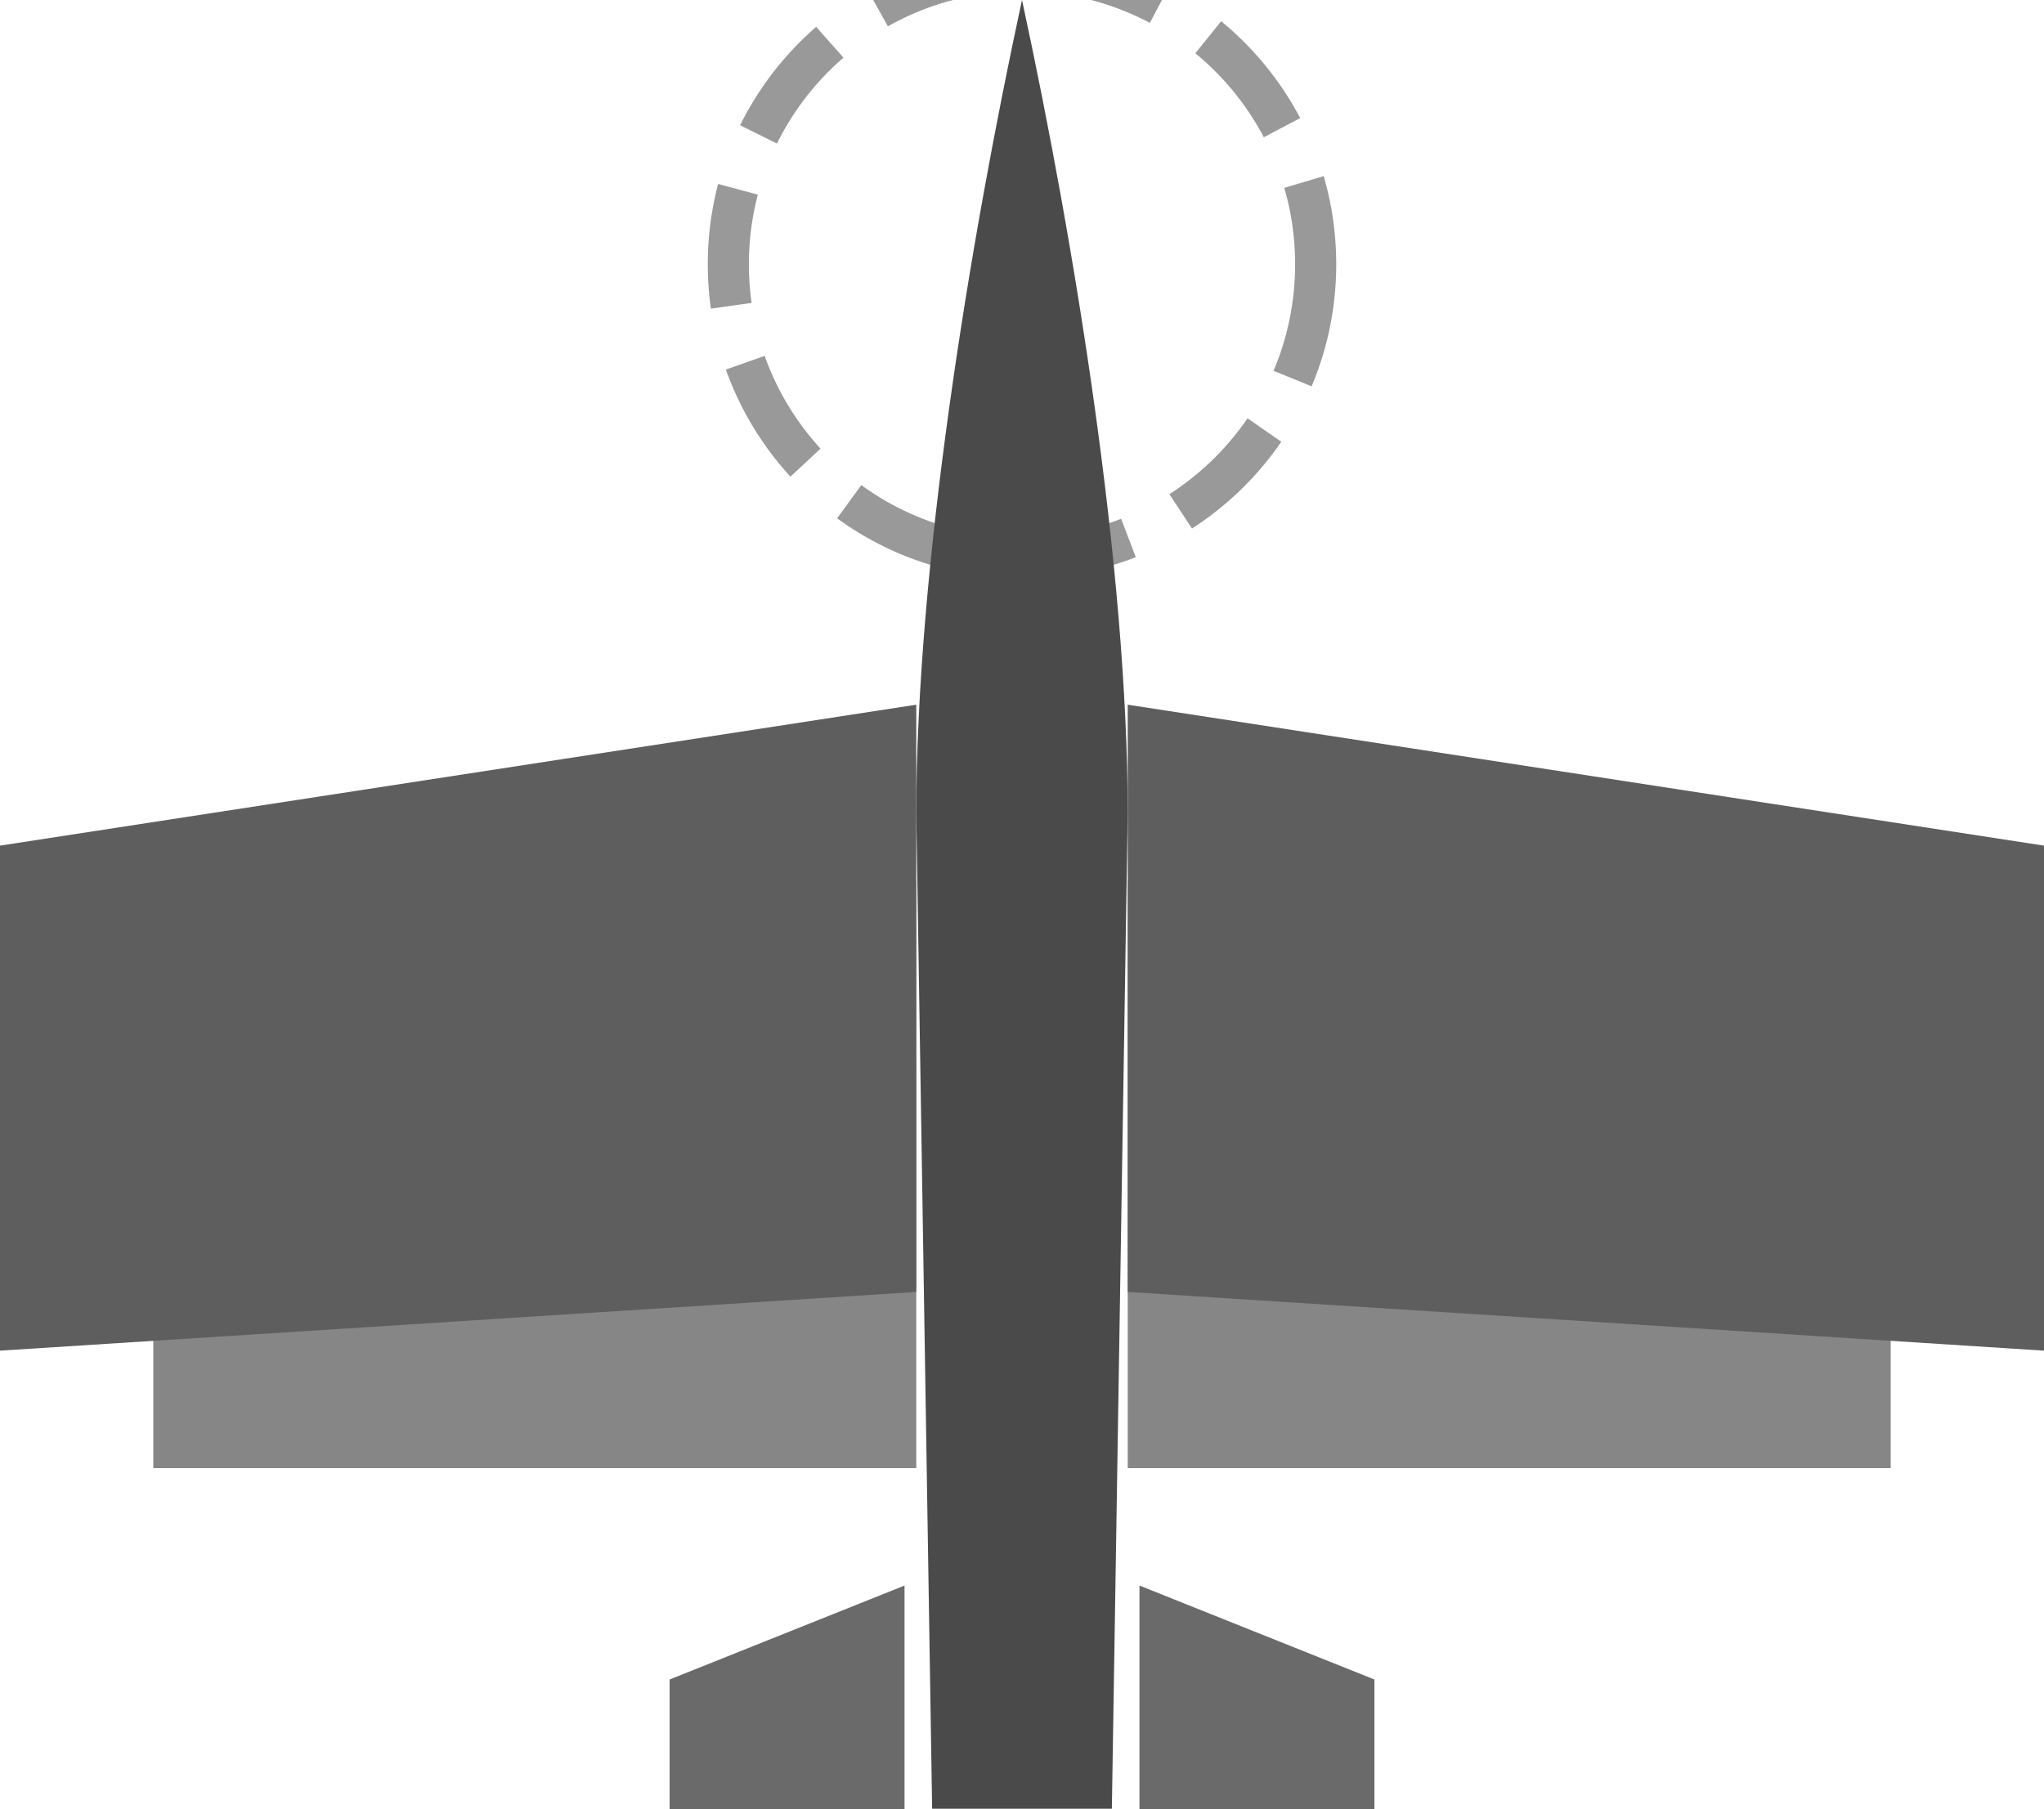
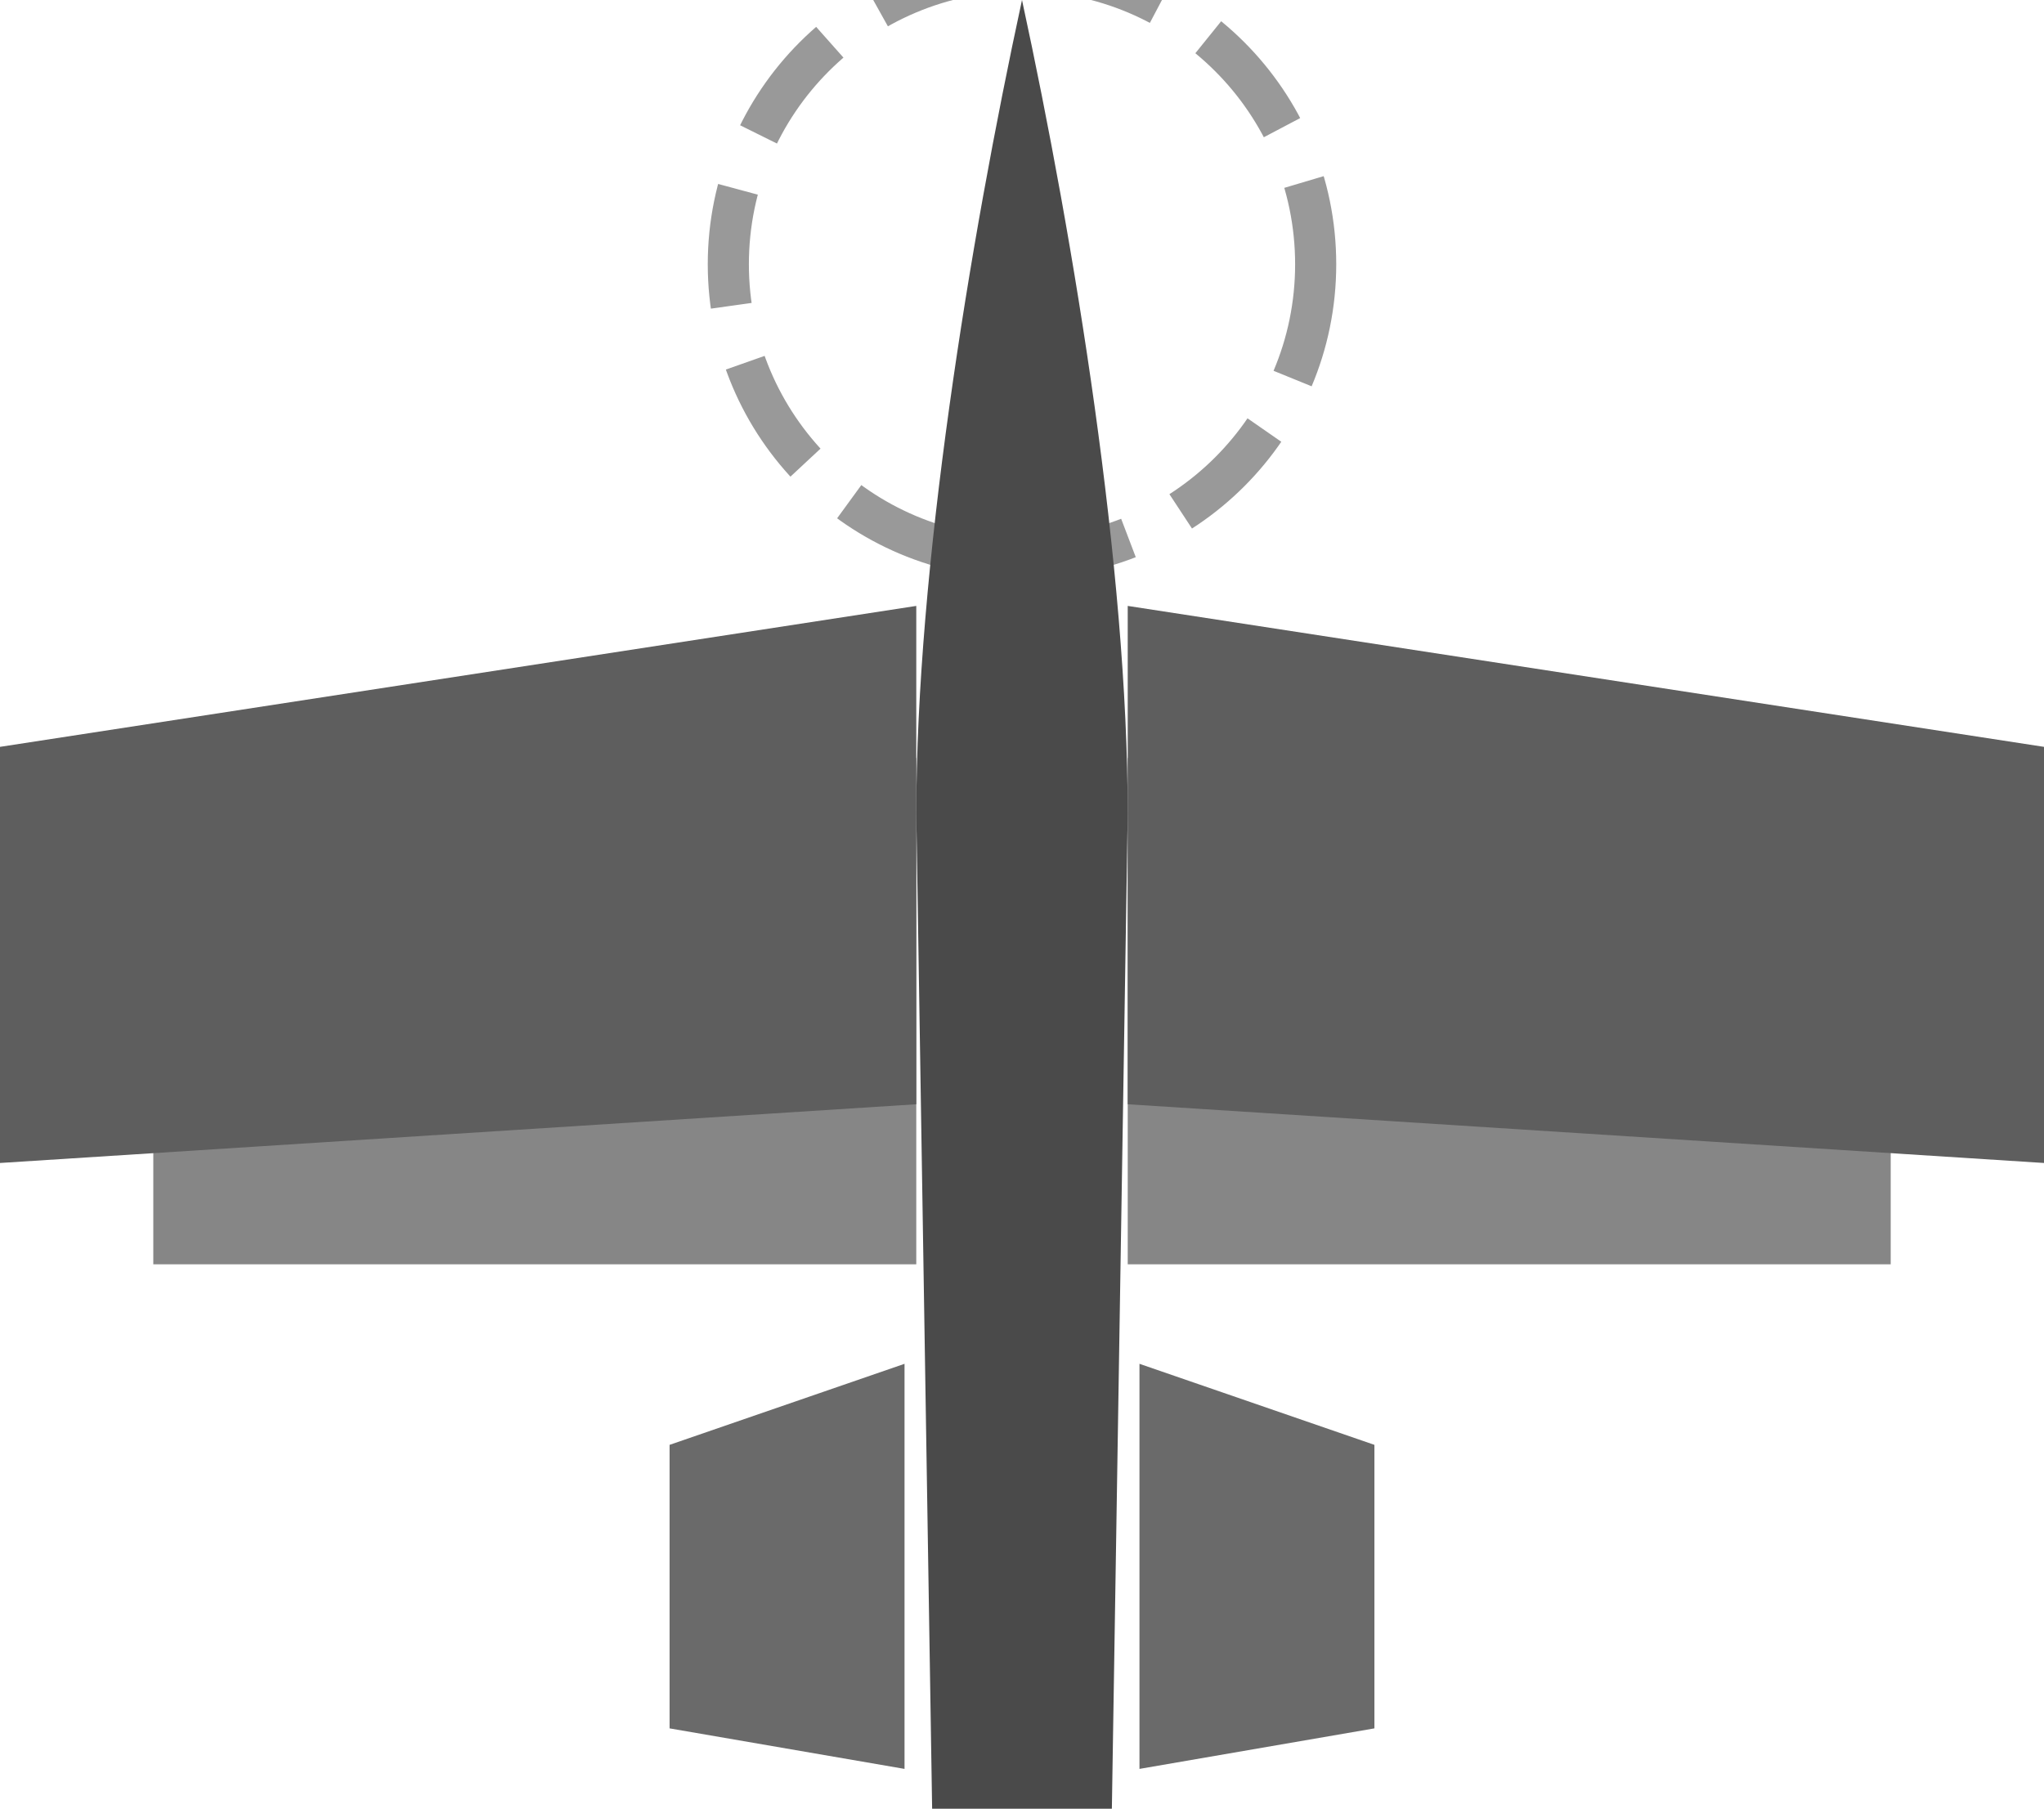
<svg xmlns="http://www.w3.org/2000/svg" viewBox="0 0 17.4 15.4">
  <circle cx="8.7" cy="2.25" r="2.5" fill="none" stroke="#999999" stroke-width="0.35" stroke-dasharray="1,0.5" />
-   <polygon points="9.7,13.5 11.7,14.3 11.7,17.1 9.7,17.5" fill="#6a6a6a" />
-   <polygon points="7.7,13.5 5.7,14.3 5.7,17.1 7.7,17.5" fill="#6a6a6a" />
+   <polygon points="9.7,11.612 11.7,12.302 11.7,14.716 9.7,15.061" fill="#6a6a6a" />
+   <polygon points="7.7,11.612 5.7,12.302 5.7,14.716 7.7,15.061" fill="#6a6a6a" />
  <path d="M 8.7,0 C 9.15,2.079 9.6,4.851 9.6,6.93 L 9.465,15.4 L 8.7,15.4 L 7.935,15.4 L 7.8,6.93 C 7.8,4.851 8.25,2.079 8.7,0 Z" fill="#4a4a4a" />
-   <polygon points="9.6,7.5 16.095,8.5 16.095,12.5 9.6,12.5" fill="#5e5e5e" opacity="0.75" />
-   <polygon points="7.8,7.5 1.305,8.5 1.305,12.5 7.8,12.5" fill="#5e5e5e" opacity="0.75" />
-   <polygon points="9.6,6 17.4,7.2 17.4,11.5 9.6,11" fill="#5e5e5e" />
-   <polygon points="7.8,6 0,7.2 0,11.5 7.8,11" fill="#5e5e5e" />
+   <polygon points="9.6,6.453 16.095,7.453 16.095,10.765 9.6,10.765" fill="#5e5e5e" opacity="0.75" />
+   <polygon points="7.8,6.453 1.305,7.453 1.305,10.765 7.8,10.765" fill="#5e5e5e" opacity="0.75" />
+   <polygon points="9.6,5.159 17.4,6.359 17.4,9.902 9.6,9.402" fill="#5e5e5e" />
+   <polygon points="7.8,5.159 0,6.359 0,9.902 7.8,9.402" fill="#5e5e5e" />
</svg>
